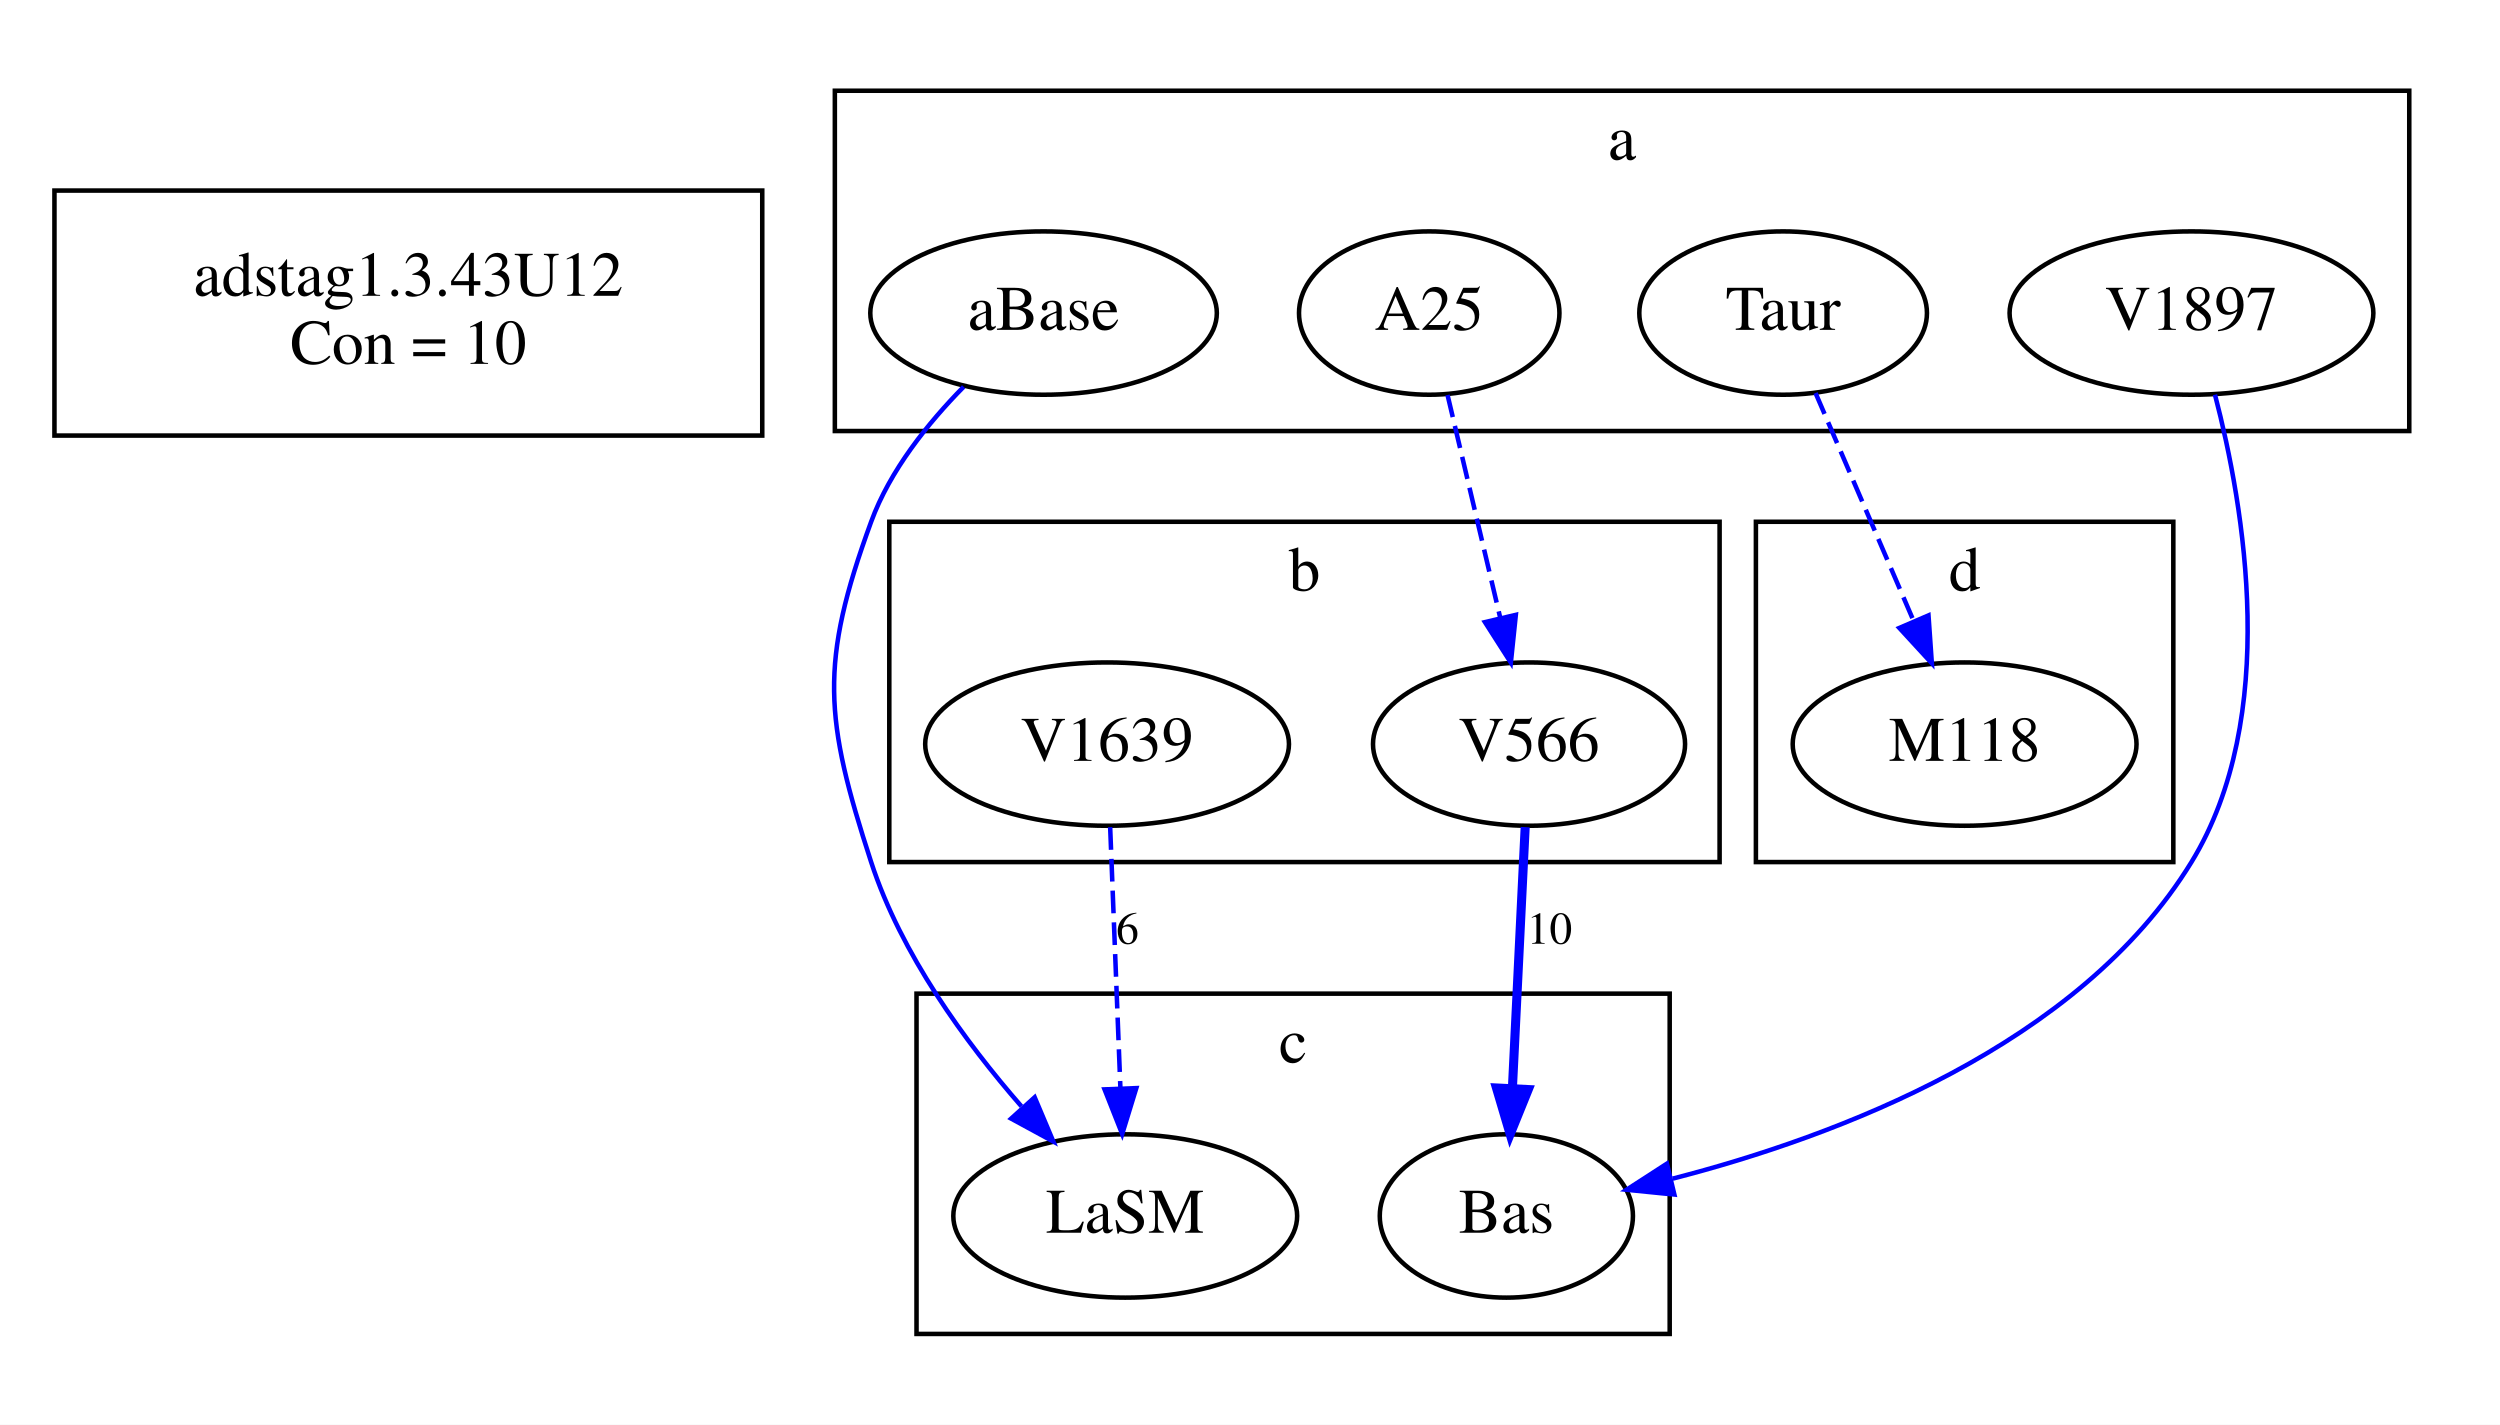
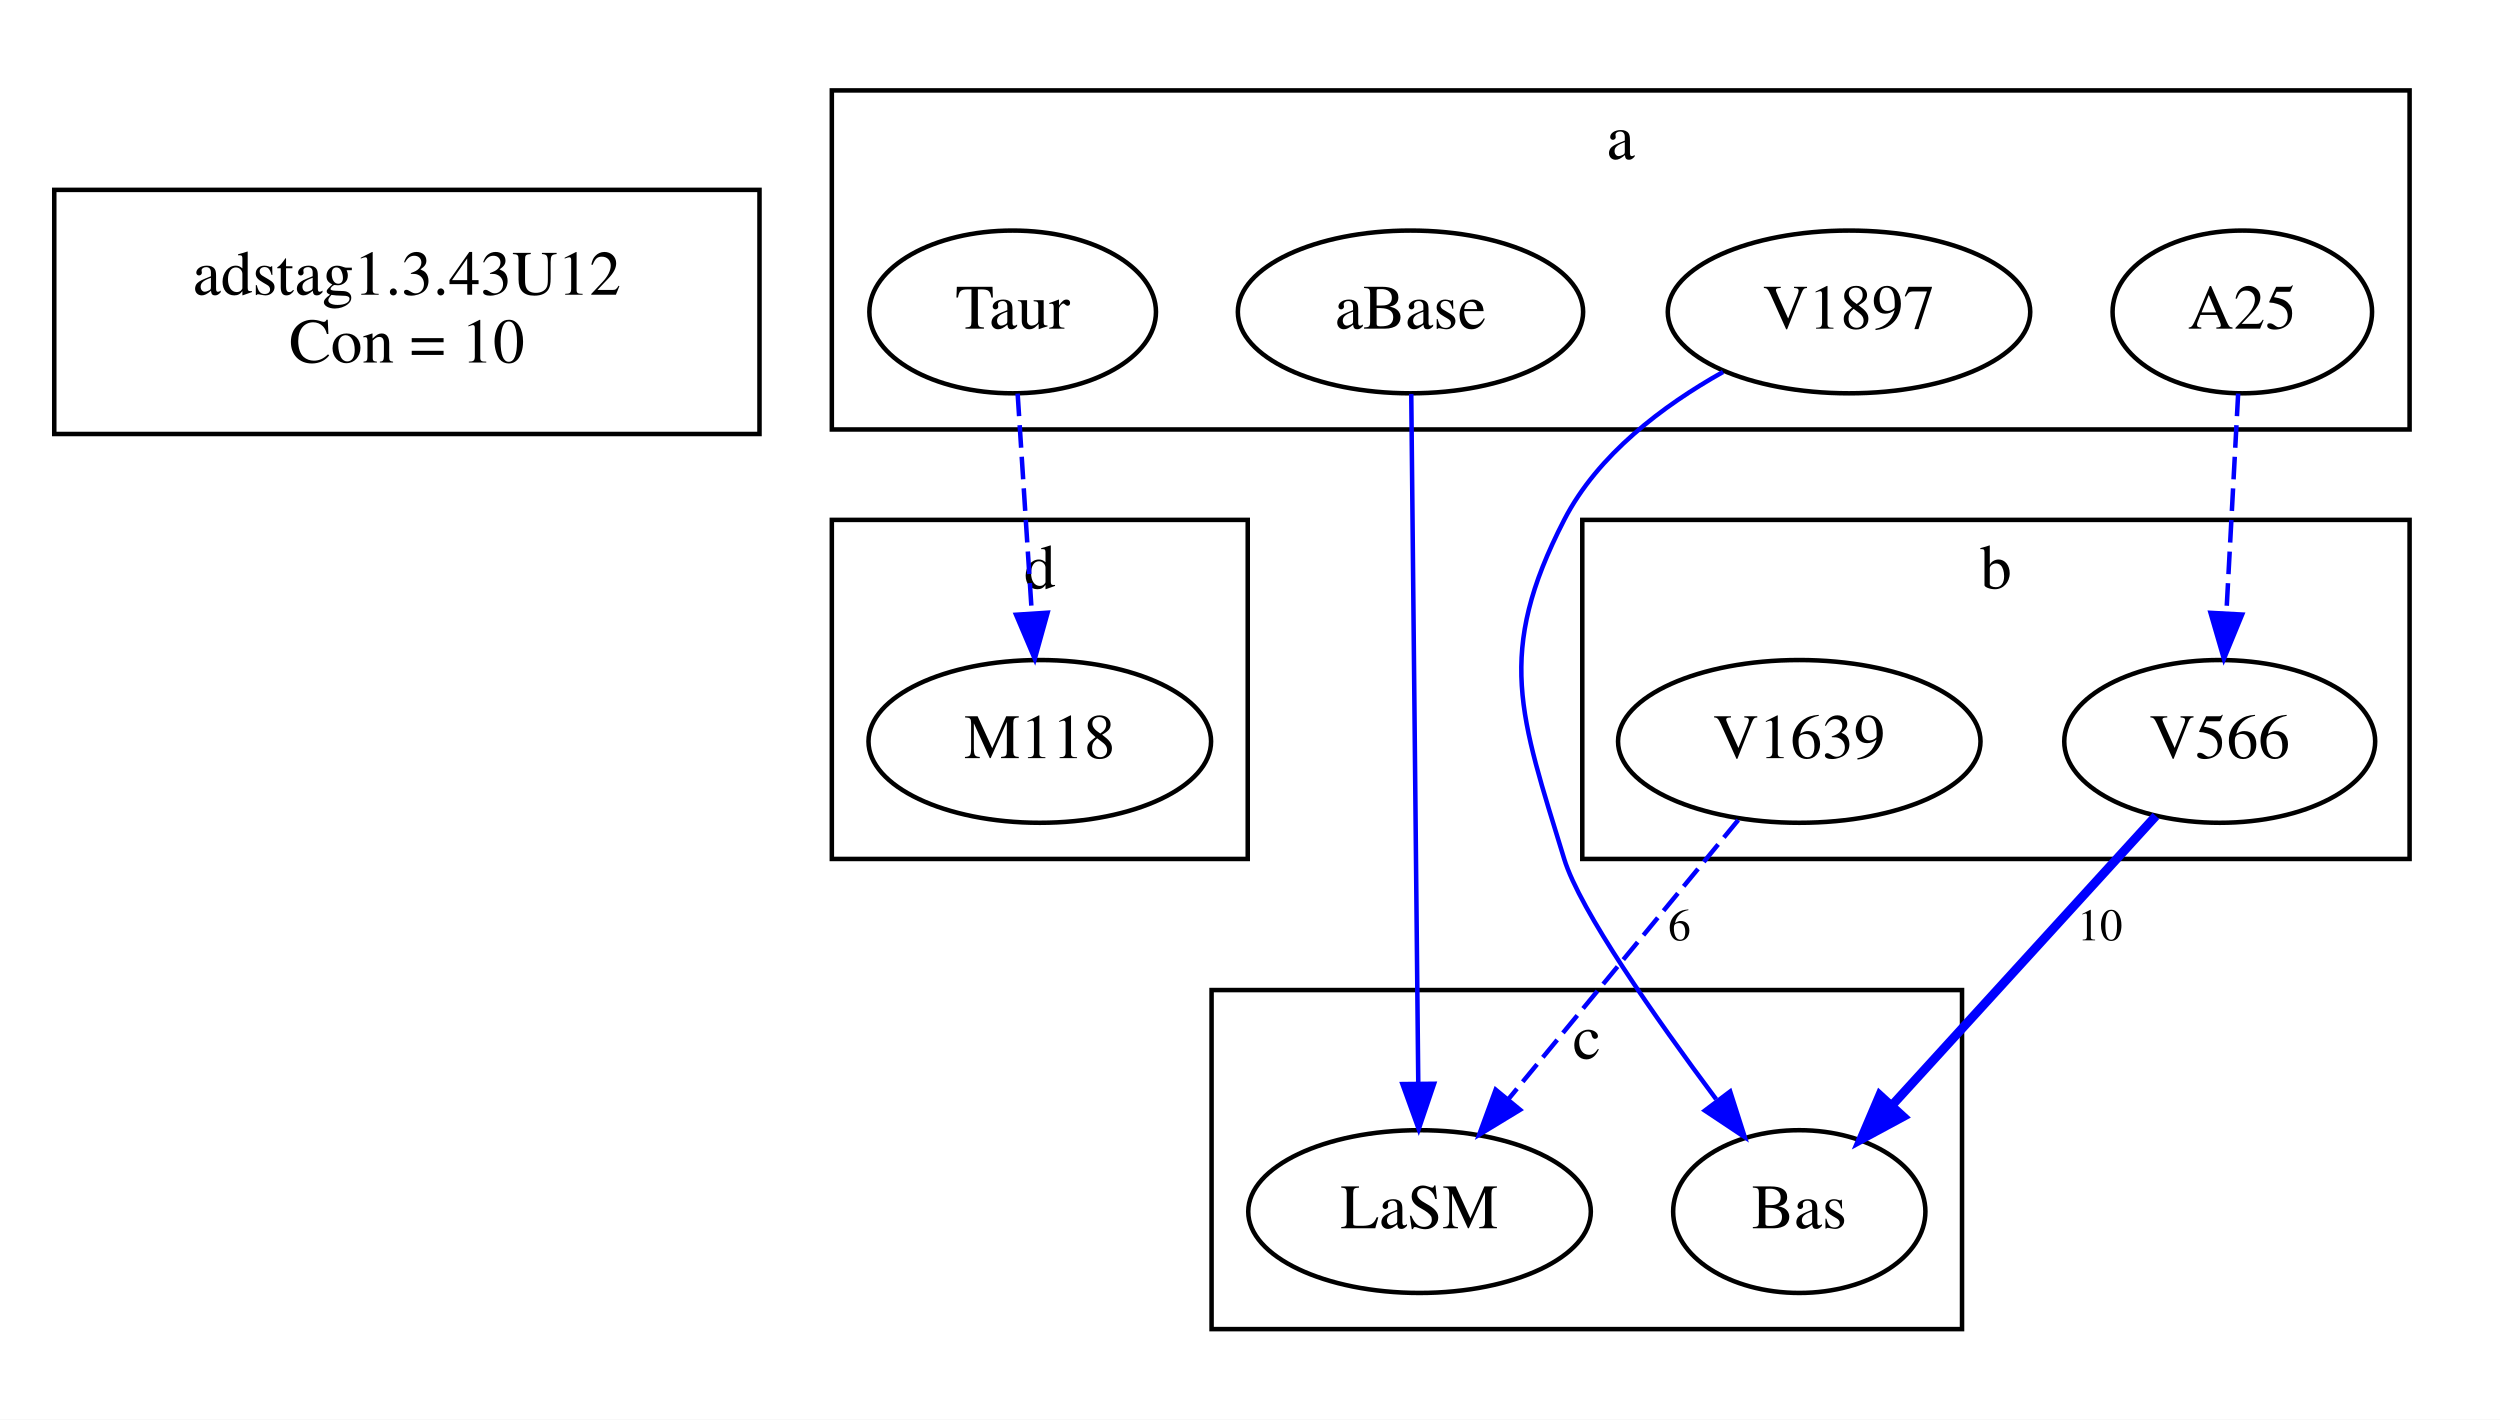
- <svg xmlns="http://www.w3.org/2000/svg" width="551pt" height="314pt" viewBox="0.00 0.00 551.00 314.00">
+ <svg xmlns="http://www.w3.org/2000/svg" width="553pt" height="314pt" viewBox="0.00 0.00 553.00 314.00">
  <g id="graph0" class="graph" transform="scale(1 1) rotate(0) translate(4 310)">
-     <polygon fill="white" stroke="transparent" points="-4,4 -4,-310 547,-310 547,4 -4,4" />
+     <polygon fill="white" stroke="transparent" points="-4,4 -4,-310 549,-310 549,4 -4,4" />
    <g id="clust1" class="cluster">
      <polygon fill="none" stroke="black" points="8,-214 8,-268 164,-268 164,-214 8,-214" />
    </g>
    <g id="clust2" class="cluster">
</g>
    <g id="clust3" class="cluster">
-       <polygon fill="none" stroke="black" points="180,-215 180,-290 527,-290 527,-215 180,-215" />
-       <text text-anchor="middle" x="353.5" y="-274.8" font-family="Times,serif" font-size="14.00">a</text>
+       <polygon fill="none" stroke="black" points="180,-215 180,-290 529,-290 529,-215 180,-215" />
+       <text text-anchor="middle" x="354.5" y="-274.8" font-family="Times,serif" font-size="14.00">a</text>
    </g>
    <g id="clust4" class="cluster">
-       <polygon fill="none" stroke="black" points="192,-120 192,-195 375,-195 375,-120 192,-120" />
-       <text text-anchor="middle" x="283.5" y="-179.8" font-family="Times,serif" font-size="14.00">b</text>
+       <polygon fill="none" stroke="black" points="346,-120 346,-195 529,-195 529,-120 346,-120" />
+       <text text-anchor="middle" x="437.5" y="-179.8" font-family="Times,serif" font-size="14.00">b</text>
    </g>
    <g id="clust5" class="cluster">
-       <polygon fill="none" stroke="black" points="198,-16 198,-91 364,-91 364,-16 198,-16" />
-       <text text-anchor="middle" x="281" y="-75.8" font-family="Times,serif" font-size="14.00">c</text>
+       <polygon fill="none" stroke="black" points="264,-16 264,-91 430,-91 430,-16 264,-16" />
+       <text text-anchor="middle" x="347" y="-75.8" font-family="Times,serif" font-size="14.00">c</text>
    </g>
    <g id="clust6" class="cluster">
-       <polygon fill="none" stroke="black" points="383,-120 383,-195 475,-195 475,-120 383,-120" />
-       <text text-anchor="middle" x="429" y="-179.8" font-family="Times,serif" font-size="14.00">d</text>
+       <polygon fill="none" stroke="black" points="180,-120 180,-195 272,-195 272,-120 180,-120" />
+       <text text-anchor="middle" x="226" y="-179.8" font-family="Times,serif" font-size="14.00">d</text>
    </g>
    <g id="node1" class="node">
      <text text-anchor="middle" x="86" y="-244.8" font-family="Times,serif" font-size="14.00">adstag1.3.43U12</text>
      <text text-anchor="middle" x="86" y="-229.8" font-family="Times,serif" font-size="14.00">Con = 10</text>
    </g>
    <g id="node2" class="node">
-       <ellipse fill="none" stroke="black" cx="226" cy="-241" rx="38.19" ry="18" />
-       <text text-anchor="middle" x="226" y="-237.3" font-family="Times,serif" font-size="14.00">aBase</text>
+       <ellipse fill="none" stroke="black" cx="220" cy="-241" rx="31.7" ry="18" />
+       <text text-anchor="middle" x="220" y="-237.3" font-family="Times,serif" font-size="14.00">Taur</text>
+     </g>
+     <g id="node10" class="node">
+       <ellipse fill="none" stroke="black" cx="226" cy="-146" rx="37.89" ry="18" />
+       <text text-anchor="middle" x="226" y="-142.3" font-family="Times,serif" font-size="14.00">M118</text>
+     </g>
+     <g id="edge3" class="edge">
+       <path fill="none" stroke="blue" stroke-dasharray="5,2" d="M221.1,-222.94C221.97,-209.39 223.21,-190.18 224.23,-174.47" />
+       <polygon fill="blue" stroke="blue" points="227.73,-174.47 224.89,-164.26 220.75,-174.02 227.73,-174.47" />
+     </g>
+     <g id="node3" class="node">
+       <ellipse fill="none" stroke="black" cx="308" cy="-241" rx="38.19" ry="18" />
+       <text text-anchor="middle" x="308" y="-237.3" font-family="Times,serif" font-size="14.00">aBase</text>
    </g>
    <g id="node9" class="node">
-       <ellipse fill="none" stroke="black" cx="244" cy="-42" rx="37.89" ry="18" />
-       <text text-anchor="middle" x="244" y="-38.3" font-family="Times,serif" font-size="14.00">LaSM</text>
+       <ellipse fill="none" stroke="black" cx="310" cy="-42" rx="37.89" ry="18" />
+       <text text-anchor="middle" x="310" y="-38.3" font-family="Times,serif" font-size="14.00">LaSM</text>
+     </g>
+     <g id="edge5" class="edge">
+       <path fill="none" stroke="blue" d="M308.17,-222.86C308.52,-188.66 309.3,-111.69 309.72,-70.4" />
+       <polygon fill="blue" stroke="blue" points="313.22,-70.27 309.82,-60.24 306.22,-70.2 313.22,-70.27" />
+     </g>
+     <g id="node4" class="node">
+       <ellipse fill="none" stroke="black" cx="405" cy="-241" rx="40.09" ry="18" />
+       <text text-anchor="middle" x="405" y="-237.3" font-family="Times,serif" font-size="14.00">V1897</text>
+     </g>
+     <g id="node8" class="node">
+       <ellipse fill="none" stroke="black" cx="394" cy="-42" rx="27.9" ry="18" />
+       <text text-anchor="middle" x="394" y="-38.3" font-family="Times,serif" font-size="14.00">Bas</text>
+     </g>
+     <g id="edge1" class="edge">
+       <path fill="none" stroke="blue" d="M377.13,-227.72C363.92,-220.31 349.44,-209.46 342,-195 326.75,-165.36 332.25,-151.87 342,-120 345.47,-108.67 362.09,-84.97 375.62,-66.84" />
+       <polygon fill="blue" stroke="blue" points="378.71,-68.56 381.94,-58.47 373.12,-64.34 378.71,-68.56" />
+     </g>
+     <g id="node5" class="node">
+       <ellipse fill="none" stroke="black" cx="492" cy="-241" rx="28.7" ry="18" />
+       <text text-anchor="middle" x="492" y="-237.3" font-family="Times,serif" font-size="14.00">A25</text>
+     </g>
+     <g id="node6" class="node">
+       <ellipse fill="none" stroke="black" cx="487" cy="-146" rx="34.39" ry="18" />
+       <text text-anchor="middle" x="487" y="-142.3" font-family="Times,serif" font-size="14.00">V566</text>
    </g>
    <g id="edge4" class="edge">
-       <path fill="none" stroke="blue" d="M208.39,-224.75C200.54,-216.78 192.14,-206.33 188,-195 176.55,-163.69 177.69,-151.7 188,-120 194.58,-99.76 208.7,-80.41 221.12,-66.17" />
-       <polygon fill="blue" stroke="blue" points="224.04,-68.16 228.16,-58.4 218.85,-63.46 224.04,-68.16" />
+       <path fill="none" stroke="blue" stroke-dasharray="5,2" d="M491.08,-222.94C490.35,-209.39 489.32,-190.18 488.48,-174.47" />
+       <polygon fill="blue" stroke="blue" points="491.96,-174.06 487.93,-164.26 484.97,-174.44 491.96,-174.06" />
    </g>
-     <g id="node3" class="node">
-       <ellipse fill="none" stroke="black" cx="311" cy="-241" rx="28.7" ry="18" />
-       <text text-anchor="middle" x="311" y="-237.3" font-family="Times,serif" font-size="14.00">A25</text>
+     <g id="edge2" class="edge">
+       <path fill="none" stroke="blue" stroke-width="2" d="M472.88,-129.51C457.33,-112.46 432.21,-84.91 414.5,-65.49" />
+       <polygon fill="blue" stroke="blue" stroke-width="2" points="416.97,-63 407.65,-57.97 411.8,-67.72 416.97,-63" />
+       <text text-anchor="middle" x="460.5" y="-102" font-family="Times,serif" font-size="10.00">10</text>
    </g>
-     <g id="node6" class="node">
-       <ellipse fill="none" stroke="black" cx="333" cy="-146" rx="34.39" ry="18" />
-       <text text-anchor="middle" x="333" y="-142.3" font-family="Times,serif" font-size="14.00">V566</text>
-     </g>
-     <g id="edge3" class="edge">
-       <path fill="none" stroke="blue" stroke-dasharray="5,2" d="M315.04,-222.94C318.29,-209.18 322.93,-189.56 326.68,-173.72" />
-       <polygon fill="blue" stroke="blue" points="330.09,-174.49 328.99,-163.95 323.28,-172.88 330.09,-174.49" />
-     </g>
-     <g id="node4" class="node">
-       <ellipse fill="none" stroke="black" cx="389" cy="-241" rx="31.7" ry="18" />
-       <text text-anchor="middle" x="389" y="-237.3" font-family="Times,serif" font-size="14.00">Taur</text>
-     </g>
-     <g id="node10" class="node">
-       <ellipse fill="none" stroke="black" cx="429" cy="-146" rx="37.89" ry="18" />
-       <text text-anchor="middle" x="429" y="-142.3" font-family="Times,serif" font-size="14.00">M118</text>
+     <g id="node7" class="node">
+       <ellipse fill="none" stroke="black" cx="394" cy="-146" rx="40.09" ry="18" />
+       <text text-anchor="middle" x="394" y="-142.3" font-family="Times,serif" font-size="14.00">V1639</text>
    </g>
    <g id="edge6" class="edge">
-       <path fill="none" stroke="blue" stroke-dasharray="5,2" d="M396.15,-223.37C402.14,-209.44 410.8,-189.31 417.73,-173.21" />
-       <polygon fill="blue" stroke="blue" points="421.04,-174.37 421.78,-163.8 414.61,-171.6 421.04,-174.37" />
-     </g>
-     <g id="node5" class="node">
-       <ellipse fill="none" stroke="black" cx="479" cy="-241" rx="40.09" ry="18" />
-       <text text-anchor="middle" x="479" y="-237.3" font-family="Times,serif" font-size="14.00">V1897</text>
-     </g>
-     <g id="node8" class="node">
-       <ellipse fill="none" stroke="black" cx="328" cy="-42" rx="27.9" ry="18" />
-       <text text-anchor="middle" x="328" y="-38.3" font-family="Times,serif" font-size="14.00">Bas</text>
-     </g>
-     <g id="edge1" class="edge">
-       <path fill="none" stroke="blue" d="M484.18,-223.01C490.63,-198.31 498.59,-151.98 479,-120 454.24,-79.58 400.84,-59.54 364.66,-50.23" />
-       <polygon fill="blue" stroke="blue" points="365.03,-46.72 354.49,-47.78 363.39,-53.53 365.03,-46.72" />
-     </g>
-     <g id="edge2" class="edge">
-       <path fill="none" stroke="blue" stroke-width="2" d="M332.15,-127.7C331.38,-111.92 330.22,-88.36 329.33,-70.09" />
-       <polygon fill="blue" stroke="blue" stroke-width="2" points="332.82,-69.86 328.84,-60.05 325.83,-70.21 332.82,-69.86" />
-       <text text-anchor="middle" x="337.5" y="-102" font-family="Times,serif" font-size="10.00">10</text>
-     </g>
-     <g id="node7" class="node">
-       <ellipse fill="none" stroke="black" cx="240" cy="-146" rx="40.09" ry="18" />
-       <text text-anchor="middle" x="240" y="-142.3" font-family="Times,serif" font-size="14.00">V1639</text>
-     </g>
-     <g id="edge5" class="edge">
-       <path fill="none" stroke="blue" stroke-dasharray="5,2" d="M240.68,-127.7C241.3,-111.92 242.22,-88.36 242.94,-70.09" />
-       <polygon fill="blue" stroke="blue" points="246.44,-70.18 243.33,-60.05 239.44,-69.9 246.44,-70.18" />
-       <text text-anchor="middle" x="244.5" y="-102" font-family="Times,serif" font-size="10.00">6</text>
+       <path fill="none" stroke="blue" stroke-dasharray="5,2" d="M380.5,-128.61C366.77,-111.93 345.33,-85.9 329.7,-66.92" />
+       <polygon fill="blue" stroke="blue" points="332.24,-64.51 323.19,-59.01 326.84,-68.96 332.24,-64.51" />
+       <text text-anchor="middle" x="367.5" y="-102" font-family="Times,serif" font-size="10.00">6</text>
    </g>
  </g>
</svg>
